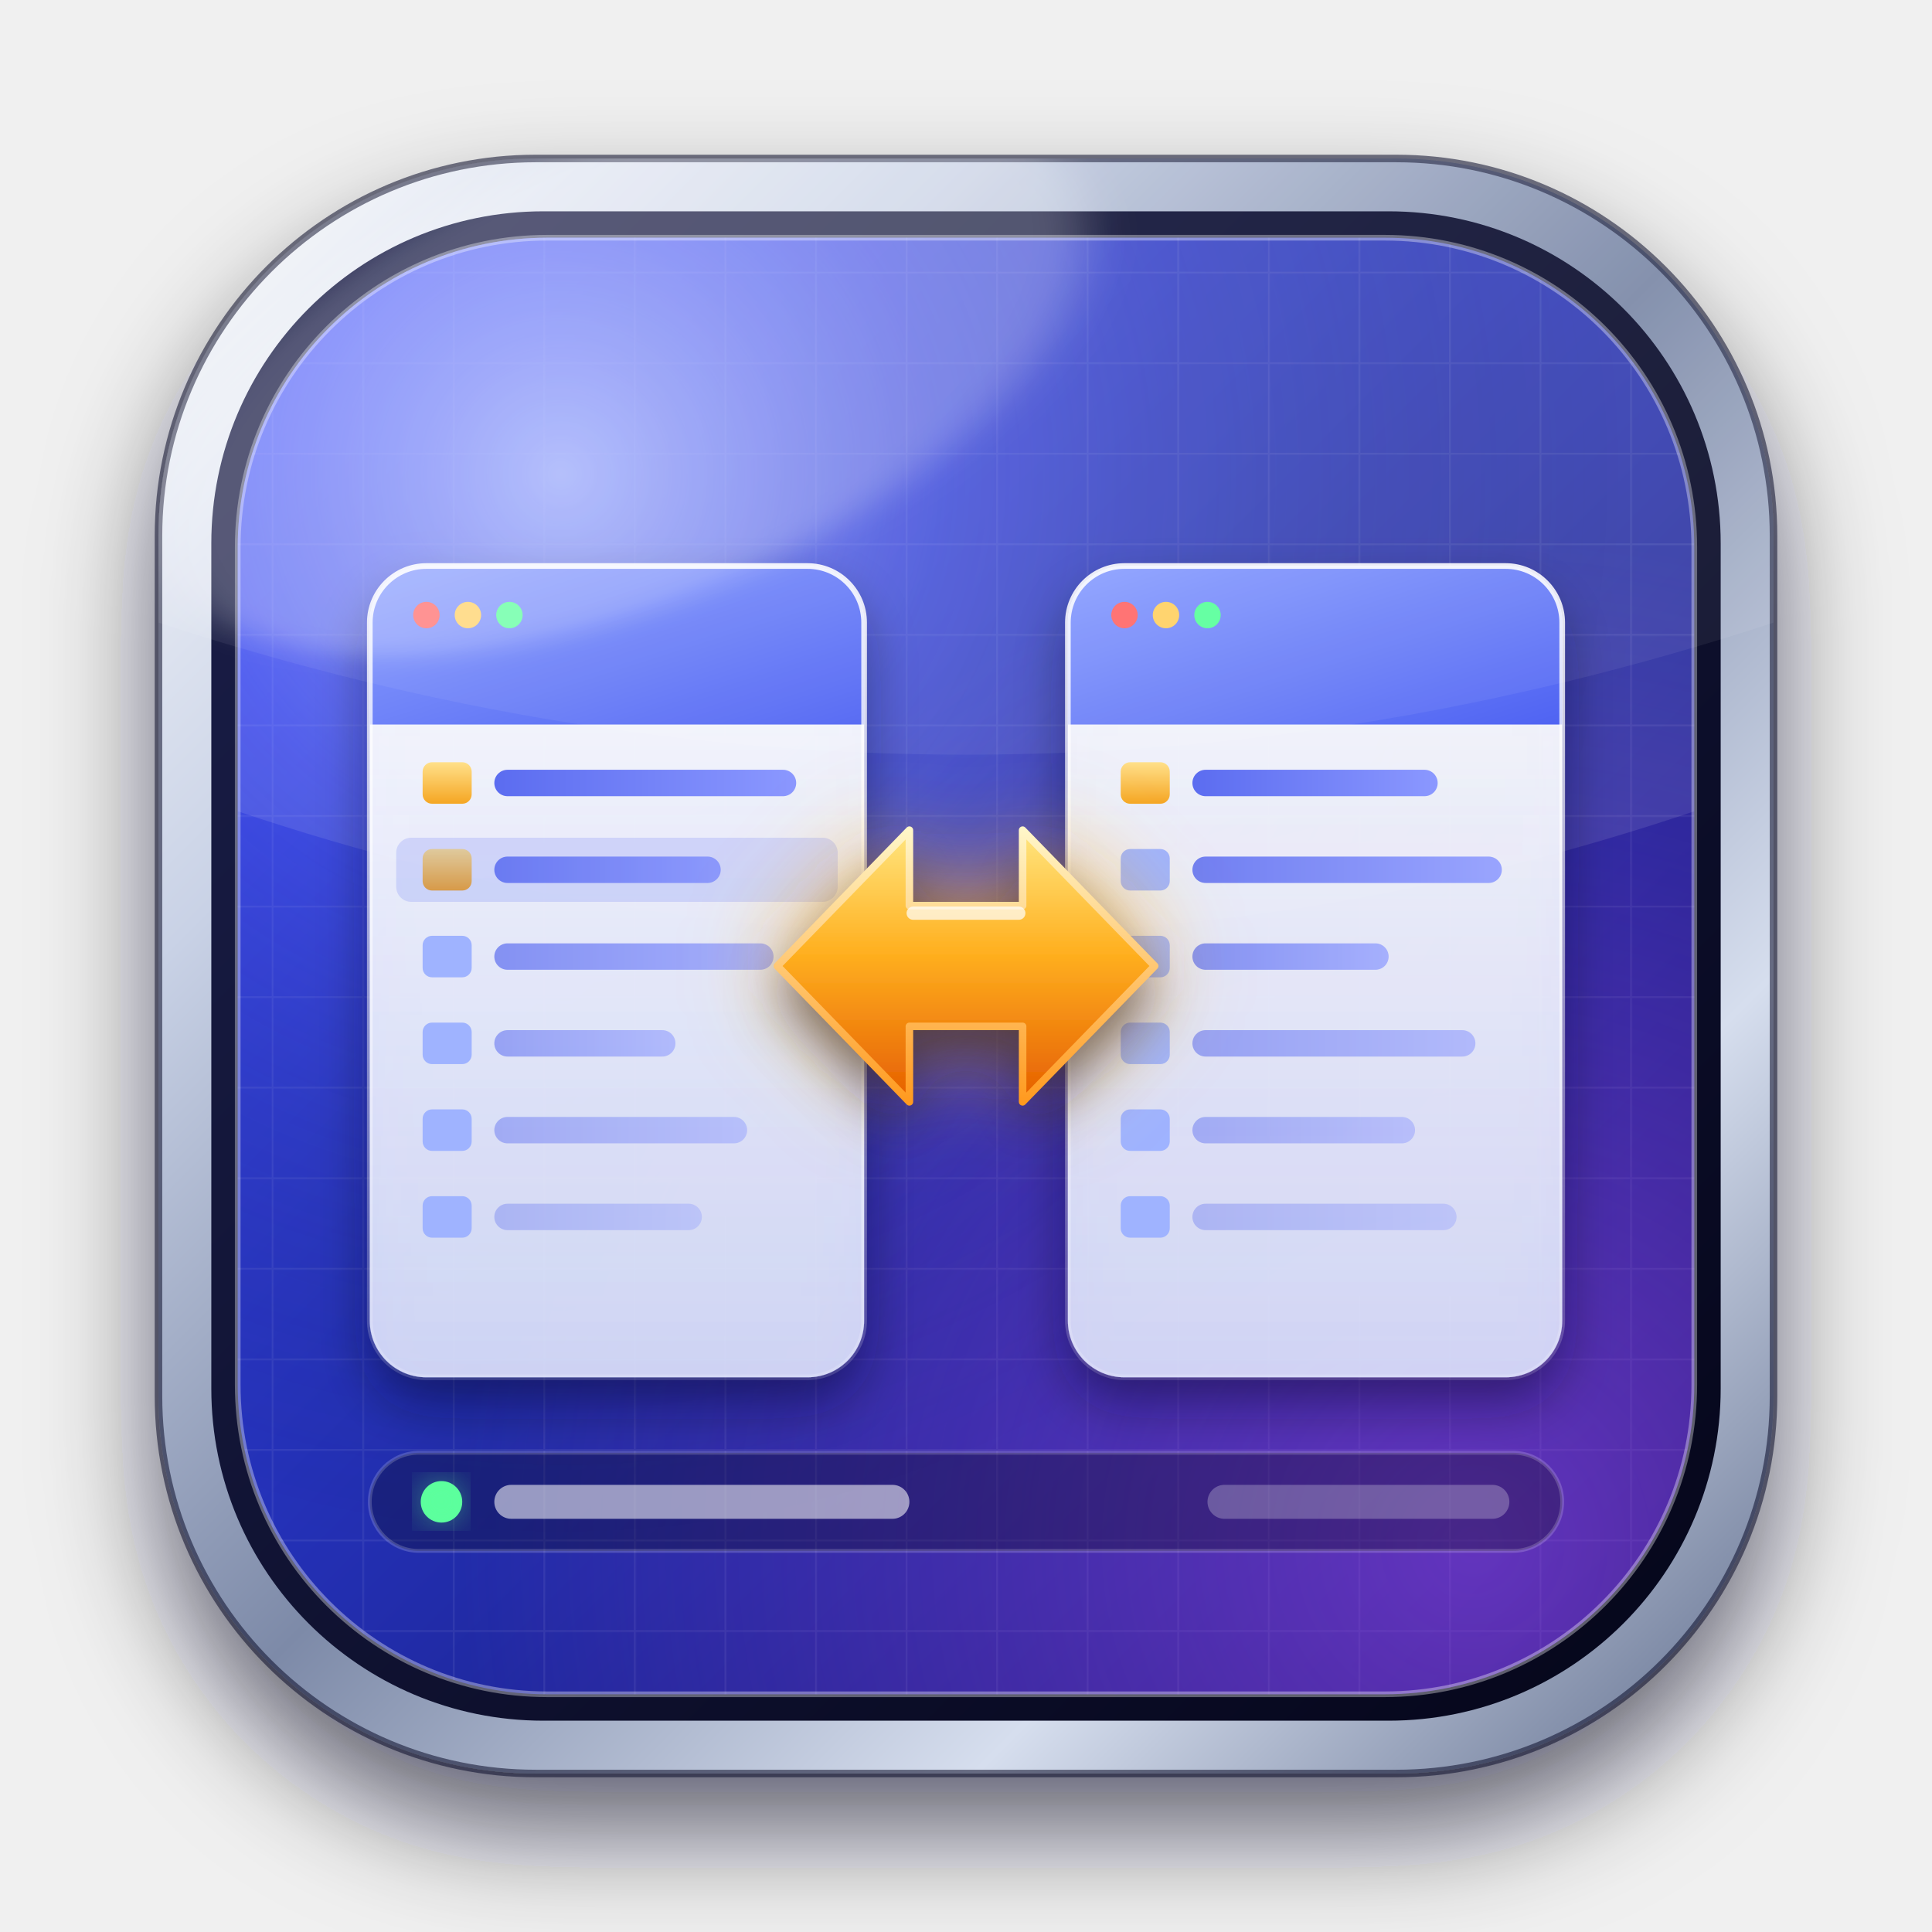
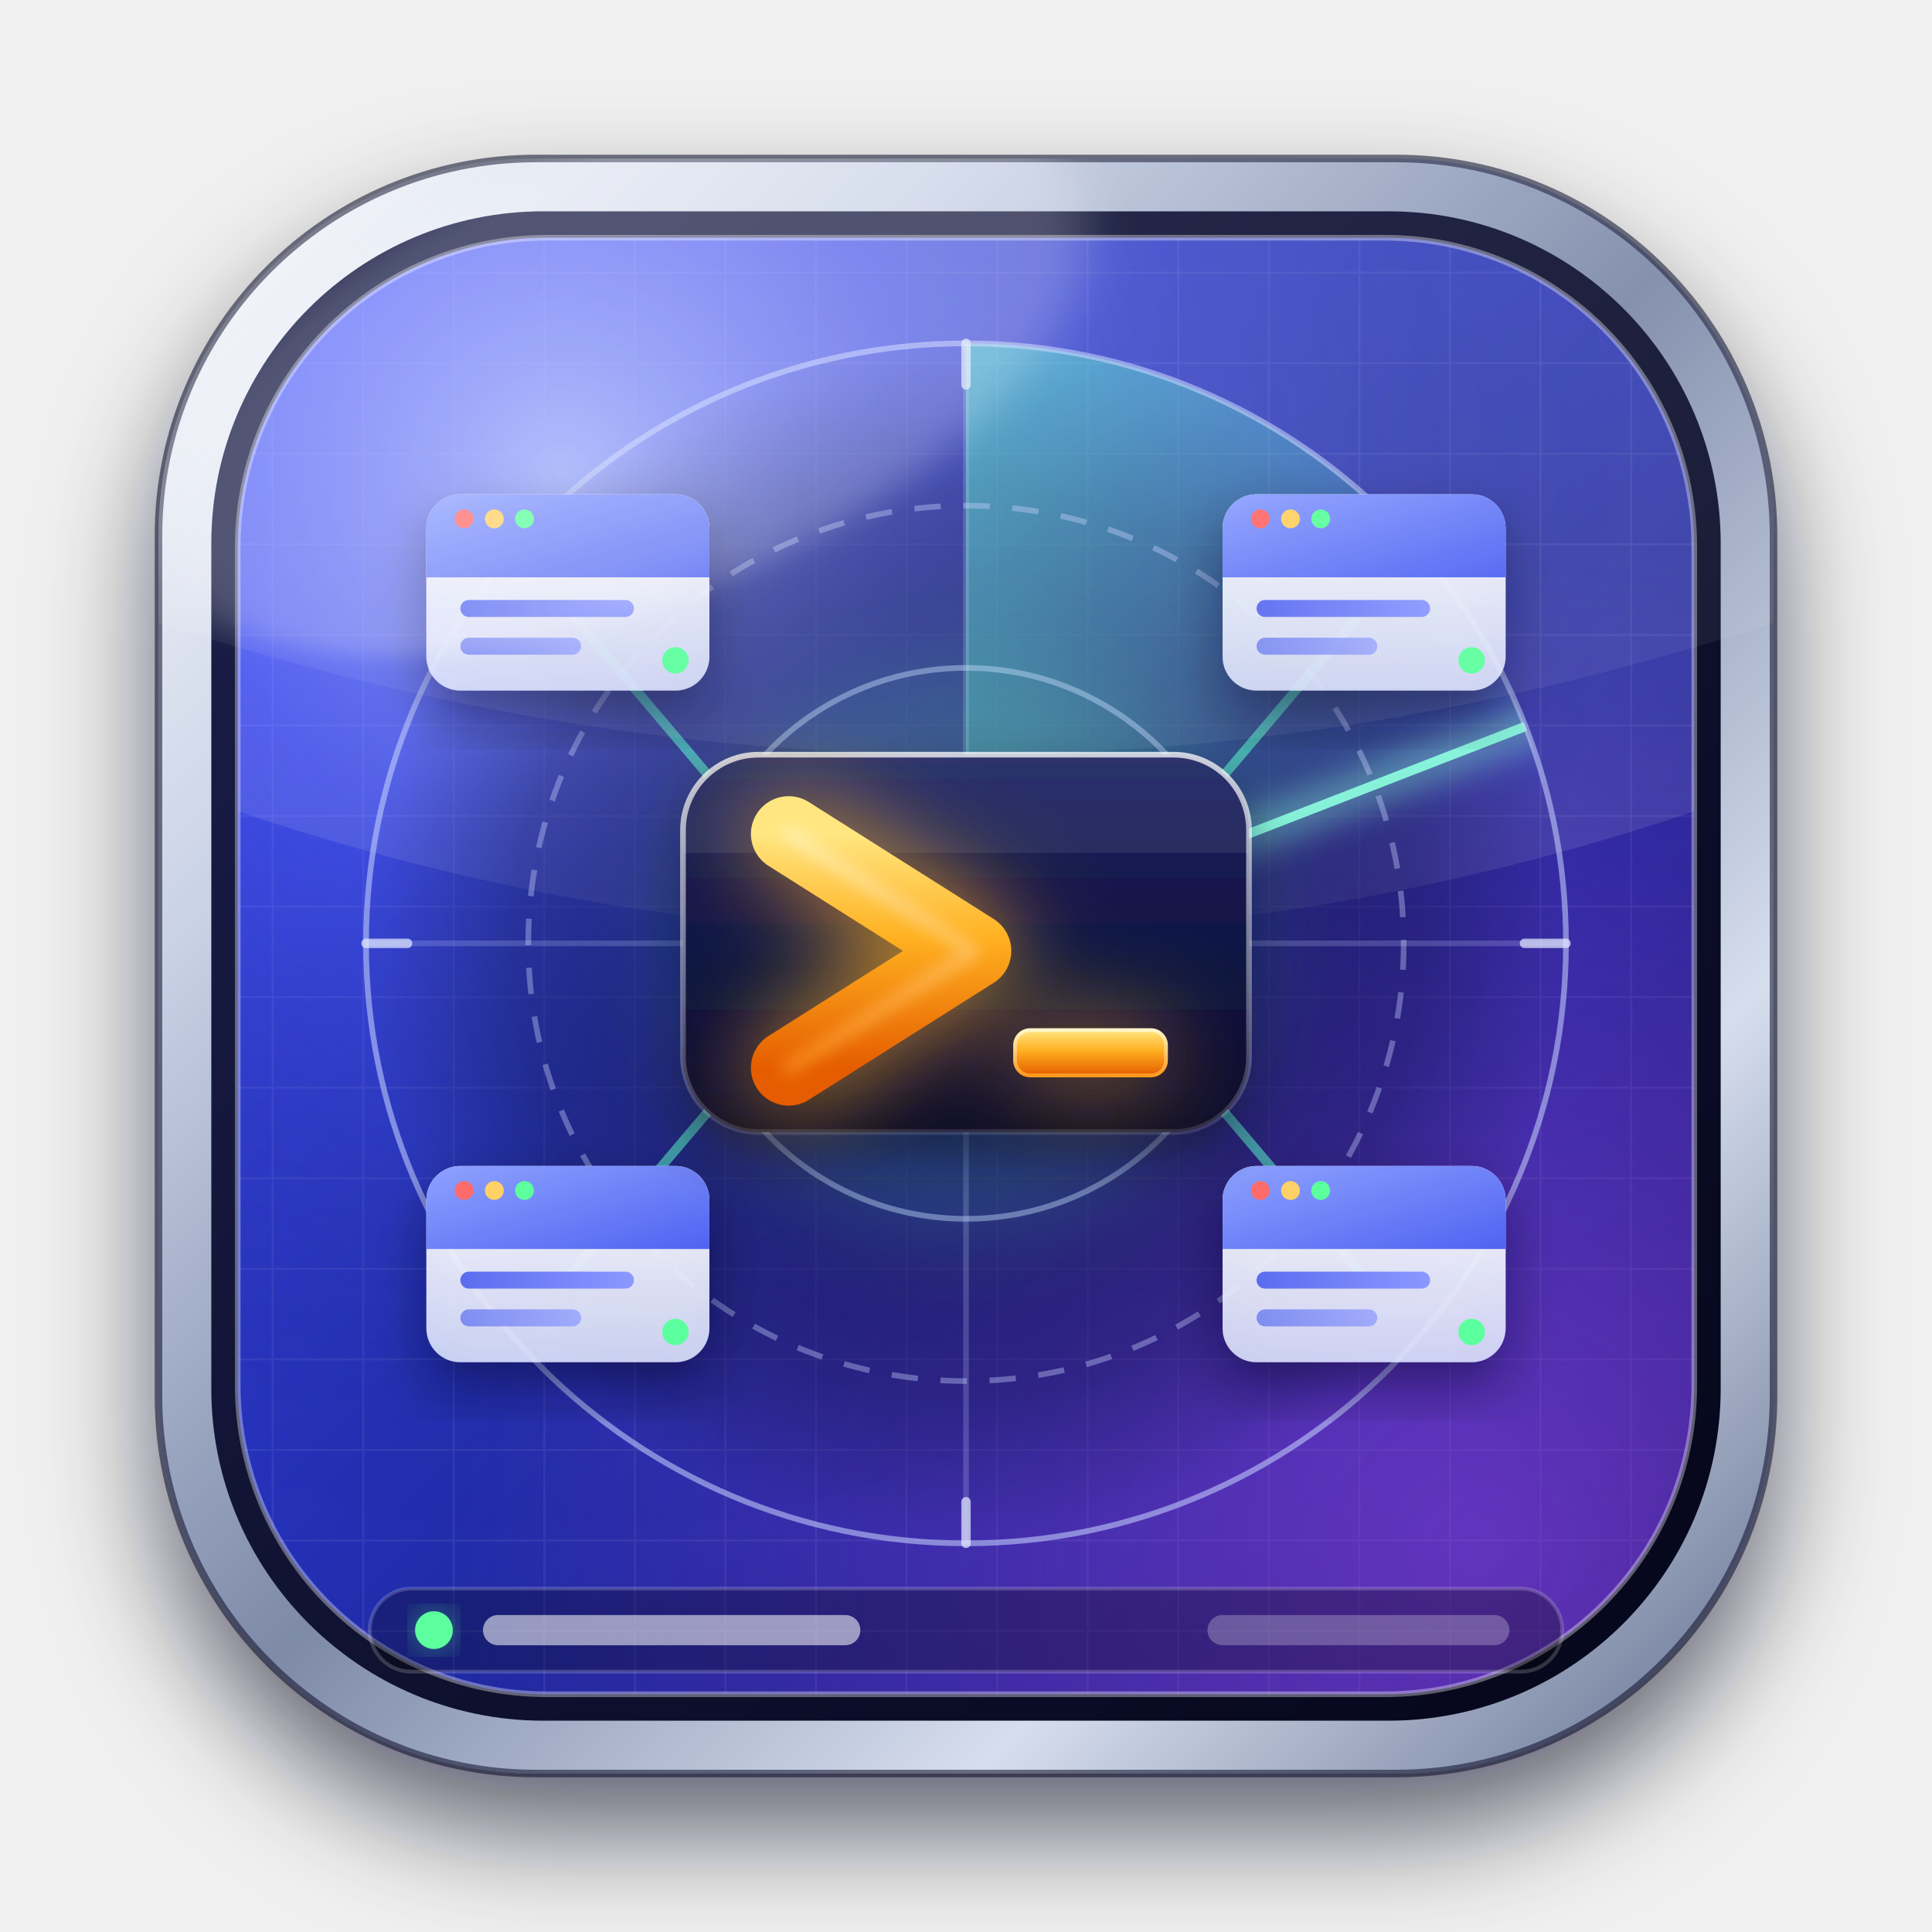
<svg xmlns="http://www.w3.org/2000/svg" width="1024" height="1024" viewBox="0 0 1024 1024">
  <defs>
    <linearGradient id="body" x1="0" y1="0" x2="1" y2="1">
      <stop offset="0" stop-color="#3d4bff" />
      <stop offset="0.45" stop-color="#2431b8" />
      <stop offset="1" stop-color="#12105a" />
    </linearGradient>
    <radialGradient id="glow" cx="0.22" cy="0.16" r="0.75">
      <stop offset="0" stop-color="#9fb0ff" stop-opacity="0.85" />
      <stop offset="0.35" stop-color="#6d7cff" stop-opacity="0.25" />
      <stop offset="1" stop-color="#000000" stop-opacity="0" />
    </radialGradient>
    <radialGradient id="violet" cx="0.85" cy="0.9" r="0.7">
      <stop offset="0" stop-color="#a24cff" stop-opacity="0.55" />
      <stop offset="1" stop-color="#a24cff" stop-opacity="0" />
    </radialGradient>
    <linearGradient id="ring" x1="0" y1="0" x2="1" y2="1">
      <stop offset="0" stop-color="#ffffff" />
      <stop offset="0.25" stop-color="#c9d2e6" />
      <stop offset="0.5" stop-color="#7d8aa8" />
      <stop offset="0.75" stop-color="#d6deee" />
      <stop offset="1" stop-color="#5c6a8a" />
    </linearGradient>
    <linearGradient id="ringInner" x1="0" y1="0" x2="1" y2="1">
      <stop offset="0" stop-color="#1b1f4a" />
      <stop offset="1" stop-color="#05061a" />
    </linearGradient>
+     <linearGradient id="sweep" x1="0" y1="0" x2="1" y2="1">
+       <stop offset="0" stop-color="#5cffd0" stop-opacity="0.55" />
+       <stop offset="0.6" stop-color="#5cffd0" stop-opacity="0.12" />
+       <stop offset="1" stop-color="#5cffd0" stop-opacity="0" />
+     </linearGradient>
+     <radialGradient id="radarFloor" cx="0.5" cy="0.5" r="0.5">
+       <stop offset="0" stop-color="#0a0f3a" stop-opacity="0.75" />
+       <stop offset="0.75" stop-color="#0a0f3a" stop-opacity="0.35" />
+       <stop offset="1" stop-color="#0a0f3a" stop-opacity="0" />
+     </radialGradient>
+     <linearGradient id="console" x1="0" y1="0" x2="0" y2="1">
+       <stop offset="0" stop-color="#1a2160" />
+       <stop offset="1" stop-color="#070a2a" />
+     </linearGradient>
+     <linearGradient id="consoleEdge" x1="0" y1="0" x2="0" y2="1">
+       <stop offset="0" stop-color="#ffffff" stop-opacity="0.75" />
+       <stop offset="1" stop-color="#ffffff" stop-opacity="0.12" />
+     </linearGradient>
+     <linearGradient id="amber" x1="0" y1="0" x2="0" y2="1">
+       <stop offset="0" stop-color="#ffe680" />
+       <stop offset="0.45" stop-color="#ffb020" />
+       <stop offset="1" stop-color="#e55d00" />
+     </linearGradient>
+     <linearGradient id="amberEdge" x1="0" y1="0" x2="0" y2="1">
+       <stop offset="0" stop-color="#fff6c8" />
+       <stop offset="1" stop-color="#ff9a1f" />
+     </linearGradient>
    <linearGradient id="glass" x1="0" y1="0" x2="0" y2="1">
      <stop offset="0" stop-color="#ffffff" stop-opacity="0.96" />
-       <stop offset="1" stop-color="#dfe5ff" stop-opacity="0.88" />
+       <stop offset="1" stop-color="#dfe5ff" stop-opacity="0.86" />
    </linearGradient>
    <linearGradient id="glassHead" x1="0" y1="0" x2="1" y2="1">
      <stop offset="0" stop-color="#8ea2ff" />
      <stop offset="1" stop-color="#4f63f2" />
    </linearGradient>
-     <linearGradient id="glassEdge" x1="0" y1="0" x2="0" y2="1">
-       <stop offset="0" stop-color="#ffffff" stop-opacity="0.9" />
-       <stop offset="1" stop-color="#ffffff" stop-opacity="0.15" />
-     </linearGradient>
    <linearGradient id="rowA" x1="0" y1="0" x2="1" y2="0">
      <stop offset="0" stop-color="#5b6cf0" />
      <stop offset="1" stop-color="#8b98ff" />
-     </linearGradient>
-     <linearGradient id="arrow" x1="0" y1="0" x2="0" y2="1">
-       <stop offset="0" stop-color="#ffe680" />
-       <stop offset="0.45" stop-color="#ffb020" />
-       <stop offset="1" stop-color="#e55d00" />
-     </linearGradient>
-     <linearGradient id="arrowEdge" x1="0" y1="0" x2="0" y2="1">
-       <stop offset="0" stop-color="#fff6c8" />
-       <stop offset="1" stop-color="#ff9a1f" />
-     </linearGradient>
-     <linearGradient id="folder" x1="0" y1="0" x2="0" y2="1">
-       <stop offset="0" stop-color="#ffe08a" />
-       <stop offset="1" stop-color="#f5a623" />
    </linearGradient>
    <filter id="drop" x="-25%" y="-25%" width="150%" height="150%">
      <feDropShadow dx="0" dy="30" stdDeviation="30" flood-color="#04051e" flood-opacity="0.6" />
    </filter>
    <filter id="soft" x="-30%" y="-30%" width="160%" height="160%">
      <feDropShadow dx="0" dy="14" stdDeviation="14" flood-color="#04051e" flood-opacity="0.5" />
    </filter>
    <filter id="neon" x="-60%" y="-60%" width="220%" height="220%">
      <feGaussianBlur stdDeviation="26" />
    </filter>
    <filter id="blur10" x="-20%" y="-20%" width="140%" height="140%">
      <feGaussianBlur stdDeviation="10" />
    </filter>
+     <filter id="blur4" x="-20%" y="-20%" width="140%" height="140%">
+       <feGaussianBlur stdDeviation="4" />
+     </filter>
    <clipPath id="tile">
      <rect x="84" y="84" width="856" height="856" rx="200" />
    </clipPath>
    <clipPath id="inner">
      <rect x="126" y="126" width="772" height="772" rx="164" />
+     </clipPath>
+     <clipPath id="radar">
+       <circle cx="512" cy="500" r="318" />
    </clipPath>
    <pattern id="grid" width="48" height="48" patternUnits="userSpaceOnUse">
      <path d="M48 0H0V48" fill="none" stroke="#ffffff" stroke-opacity="0.07" stroke-width="2" />
    </pattern>
  </defs>
  <g filter="url(#drop)">
    <rect x="84" y="84" width="856" height="856" rx="200" fill="url(#ring)" />
  </g>
  <rect x="84" y="84" width="856" height="856" rx="200" fill="none" stroke="#0b0d2a" stroke-opacity="0.55" stroke-width="4" />
  <rect x="112" y="112" width="800" height="800" rx="176" fill="url(#ringInner)" />
  <rect x="126" y="126" width="772" height="772" rx="164" fill="url(#body)" />
  <g clip-path="url(#inner)">
    <rect x="126" y="126" width="772" height="772" fill="url(#grid)" />
    <rect x="126" y="126" width="772" height="772" fill="url(#violet)" />
    <rect x="126" y="126" width="772" height="772" fill="url(#glow)" />
    <path d="M126 126 H898 V430 Q 512 560 126 430 Z" fill="#ffffff" opacity="0.10" />
  </g>
  <rect x="126" y="126" width="772" height="772" rx="164" fill="none" stroke="#ffffff" stroke-opacity="0.35" stroke-width="3" />
+   <circle cx="512" cy="500" r="318" fill="url(#radarFloor)" />
+   <g clip-path="url(#radar)">
+     <path d="M512 500 L512 150 A350 350 0 0 1 842 372 Z" fill="url(#sweep)" />
+     <path d="M512 500 L842 372" stroke="#8dffe0" stroke-opacity="0.9" stroke-width="5" stroke-linecap="round" />
+     <path d="M512 500 L842 372" stroke="#8dffe0" stroke-opacity="0.6" stroke-width="14" stroke-linecap="round" filter="url(#blur10)" />
+   </g>
+   <g fill="none" stroke="#c8d4ff" stroke-width="3">
+     <circle cx="512" cy="500" r="318" stroke-opacity="0.55" />
+     <circle cx="512" cy="500" r="232" stroke-opacity="0.38" stroke-dasharray="14 12" />
+     <circle cx="512" cy="500" r="146" stroke-opacity="0.45" />
+   </g>
+   <g stroke="#c8d4ff" stroke-opacity="0.22" stroke-width="3">
+     <path d="M512 182 V818 M194 500 H830" />
+   </g>
+   <g stroke="#e4ebff" stroke-opacity="0.7" stroke-width="5" stroke-linecap="round">
+     <path d="M512 182 v22 M512 818 v-22 M194 500 h22 M830 500 h-22" />
+   </g>
+   <g fill="none" stroke="#5cffd0" stroke-opacity="0.55" stroke-width="5" stroke-linecap="round">
+     <path d="M400 440 L300 322" />
+     <path d="M624 440 L724 322" />
+     <path d="M400 560 L300 678" />
+     <path d="M624 560 L724 678" />
+   </g>
+   <g id="node">
+     <g filter="url(#soft)">
+       <rect x="226" y="262" width="150" height="104" rx="18" fill="url(#glass)" />
+     </g>
+     <path d="M226 280 a18 18 0 0 1 18 -18 h114 a18 18 0 0 1 18 18 v26 h-150 z" fill="url(#glassHead)" />
+     <circle cx="246" cy="275" r="5" fill="#ff6b6b" />
+     <circle cx="262" cy="275" r="5" fill="#ffd166" />
+     <circle cx="278" cy="275" r="5" fill="#5cff9d" />
+     <rect x="244" y="318" width="92" height="9" rx="4.5" fill="url(#rowA)" />
+     <rect x="244" y="338" width="64" height="9" rx="4.5" fill="url(#rowA)" opacity="0.7" />
+     <circle cx="358" cy="350" r="7" fill="#5cff9d" />
+   </g>
+   <use href="#node" transform="translate(422 0)" />
+   <use href="#node" transform="translate(0 356)" />
+   <use href="#node" transform="translate(422 356)" />
+   <circle cx="512" cy="500" r="150" fill="#5cffd0" opacity="0.18" filter="url(#neon)" />
  <g filter="url(#soft)">
-     <rect x="196" y="300" width="262" height="430" rx="30" fill="url(#glass)" />
+     <rect x="362" y="400" width="300" height="200" rx="40" fill="url(#console)" />
  </g>
-   <path d="M196 330 a30 30 0 0 1 30 -30 h202 a30 30 0 0 1 30 30 v54 h-262 z" fill="url(#glassHead)" />
-   <rect x="196" y="300" width="262" height="430" rx="30" fill="none" stroke="url(#glassEdge)" stroke-width="3" />
-   <circle cx="226" cy="326" r="7" fill="#ff6b6b" />
-   <circle cx="248" cy="326" r="7" fill="#ffd166" />
-   <circle cx="270" cy="326" r="7" fill="#5cff9d" />
-   <path d="M222 372 h32 l12 12 h58 a7 7 0 0 1 7 7 v28 a7 7 0 0 1 -7 7 h-102 a7 7 0 0 1 -7 -7 v-40 a7 7 0 0 1 7 -7 z" fill="url(#folder)" opacity="0.001" />
-   <g>
-     <rect x="224" y="404" width="26" height="22" rx="5" fill="url(#folder)" />
-     <rect x="262" y="408" width="160" height="14" rx="7" fill="url(#rowA)" />
-     <rect x="224" y="450" width="26" height="22" rx="5" fill="url(#folder)" />
-     <rect x="262" y="454" width="120" height="14" rx="7" fill="url(#rowA)" opacity="0.85" />
-     <rect x="224" y="496" width="26" height="22" rx="5" fill="#9fb3ff" />
-     <rect x="262" y="500" width="148" height="14" rx="7" fill="url(#rowA)" opacity="0.7" />
-     <rect x="224" y="542" width="26" height="22" rx="5" fill="#9fb3ff" />
-     <rect x="262" y="546" width="96" height="14" rx="7" fill="url(#rowA)" opacity="0.55" />
-     <rect x="224" y="588" width="26" height="22" rx="5" fill="#9fb3ff" />
-     <rect x="262" y="592" width="134" height="14" rx="7" fill="url(#rowA)" opacity="0.45" />
-     <rect x="224" y="634" width="26" height="22" rx="5" fill="#9fb3ff" />
-     <rect x="262" y="638" width="110" height="14" rx="7" fill="url(#rowA)" opacity="0.35" />
+   <rect x="362" y="400" width="300" height="200" rx="40" fill="none" stroke="url(#consoleEdge)" stroke-width="3" />
+   <path d="M362 440 a40 40 0 0 1 40 -40 h220 a40 40 0 0 1 40 40 v12 h-300 z" fill="#ffffff" opacity="0.08" />
+   <g filter="url(#neon)" opacity="0.8">
+     <path d="M418 442 L516 504 L418 566" fill="none" stroke="#ffb020" stroke-width="40" stroke-linecap="round" stroke-linejoin="round" />
+     <rect x="538" y="546" width="80" height="24" rx="8" fill="#ffb020" />
  </g>
-   <rect x="210" y="444" width="234" height="34" rx="8" fill="#4f63f2" opacity="0.18" />
-   <g filter="url(#soft)">
-     <rect x="566" y="300" width="262" height="430" rx="30" fill="url(#glass)" />
-   </g>
-   <path d="M566 330 a30 30 0 0 1 30 -30 h202 a30 30 0 0 1 30 30 v54 h-262 z" fill="url(#glassHead)" />
-   <rect x="566" y="300" width="262" height="430" rx="30" fill="none" stroke="url(#glassEdge)" stroke-width="3" />
-   <circle cx="596" cy="326" r="7" fill="#ff6b6b" />
-   <circle cx="618" cy="326" r="7" fill="#ffd166" />
-   <circle cx="640" cy="326" r="7" fill="#5cff9d" />
-   <g>
-     <rect x="594" y="404" width="26" height="22" rx="5" fill="url(#folder)" />
-     <rect x="632" y="408" width="130" height="14" rx="7" fill="url(#rowA)" />
-     <rect x="594" y="450" width="26" height="22" rx="5" fill="#9fb3ff" />
-     <rect x="632" y="454" width="164" height="14" rx="7" fill="url(#rowA)" opacity="0.85" />
-     <rect x="594" y="496" width="26" height="22" rx="5" fill="#9fb3ff" />
-     <rect x="632" y="500" width="104" height="14" rx="7" fill="url(#rowA)" opacity="0.7" />
-     <rect x="594" y="542" width="26" height="22" rx="5" fill="#9fb3ff" />
-     <rect x="632" y="546" width="150" height="14" rx="7" fill="url(#rowA)" opacity="0.55" />
-     <rect x="594" y="588" width="26" height="22" rx="5" fill="#9fb3ff" />
-     <rect x="632" y="592" width="118" height="14" rx="7" fill="url(#rowA)" opacity="0.45" />
-     <rect x="594" y="634" width="26" height="22" rx="5" fill="#9fb3ff" />
-     <rect x="632" y="638" width="140" height="14" rx="7" fill="url(#rowA)" opacity="0.35" />
-   </g>
-   <path d="M412 512 L482 440 V480 H542 V440 L612 512 L542 584 V544 H482 V584 Z" fill="#ffb020" opacity="0.85" filter="url(#neon)" />
-   <g filter="url(#soft)">
-     <path d="M412 512 L482 440 V480 H542 V440 L612 512 L542 584 V544 H482 V584 Z" fill="url(#arrow)" />
-   </g>
-   <path d="M412 512 L482 440 V480 H542 V440 L612 512 L542 584 V544 H482 V584 Z" fill="none" stroke="url(#arrowEdge)" stroke-width="4" stroke-linejoin="round" />
-   <path d="M484 484 H540" stroke="#ffffff" stroke-opacity="0.7" stroke-width="7" stroke-linecap="round" />
-   <rect x="196" y="770" width="632" height="52" rx="26" fill="#000000" opacity="0.28" />
-   <rect x="196" y="770" width="632" height="52" rx="26" fill="none" stroke="#ffffff" stroke-opacity="0.18" stroke-width="2" />
-   <circle cx="234" cy="796" r="11" fill="#5cff9d" />
-   <circle cx="234" cy="796" r="11" fill="#5cff9d" opacity="0.6" filter="url(#blur10)" />
-   <rect x="262" y="787" width="220" height="18" rx="9" fill="#ffffff" opacity="0.55" />
-   <rect x="640" y="787" width="160" height="18" rx="9" fill="#ffffff" opacity="0.25" />
+   <path d="M418 442 L516 504 L418 566" fill="none" stroke="url(#amber)" stroke-width="40" stroke-linecap="round" stroke-linejoin="round" />
+   <path d="M418 442 L516 504 L418 566" fill="none" stroke="url(#amberEdge)" stroke-width="7" stroke-linecap="round" stroke-linejoin="round" opacity="0.7" filter="url(#blur4)" />
+   <rect x="538" y="546" width="80" height="24" rx="8" fill="url(#amber)" />
+   <rect x="538" y="546" width="80" height="24" rx="8" fill="none" stroke="url(#amberEdge)" stroke-width="2" />
+   <rect x="196" y="842" width="632" height="44" rx="22" fill="#000000" opacity="0.28" />
+   <rect x="196" y="842" width="632" height="44" rx="22" fill="none" stroke="#ffffff" stroke-opacity="0.18" stroke-width="2" />
+   <circle cx="230" cy="864" r="10" fill="#5cff9d" />
+   <circle cx="230" cy="864" r="10" fill="#5cff9d" opacity="0.6" filter="url(#blur10)" />
+   <rect x="256" y="856" width="200" height="16" rx="8" fill="#ffffff" opacity="0.55" />
+   <rect x="640" y="856" width="160" height="16" rx="8" fill="#ffffff" opacity="0.25" />
  <g clip-path="url(#tile)">
-     <ellipse cx="330" cy="200" rx="260" ry="120" fill="#ffffff" opacity="0.22" filter="url(#blur10)" transform="rotate(-22 330 200)" />
+     <ellipse cx="330" cy="200" rx="260" ry="120" fill="#ffffff" opacity="0.20" filter="url(#blur10)" transform="rotate(-22 330 200)" />
    <path d="M84 84 H940 V330 Q 512 470 84 330 Z" fill="#ffffff" opacity="0.06" />
  </g>
</svg>
